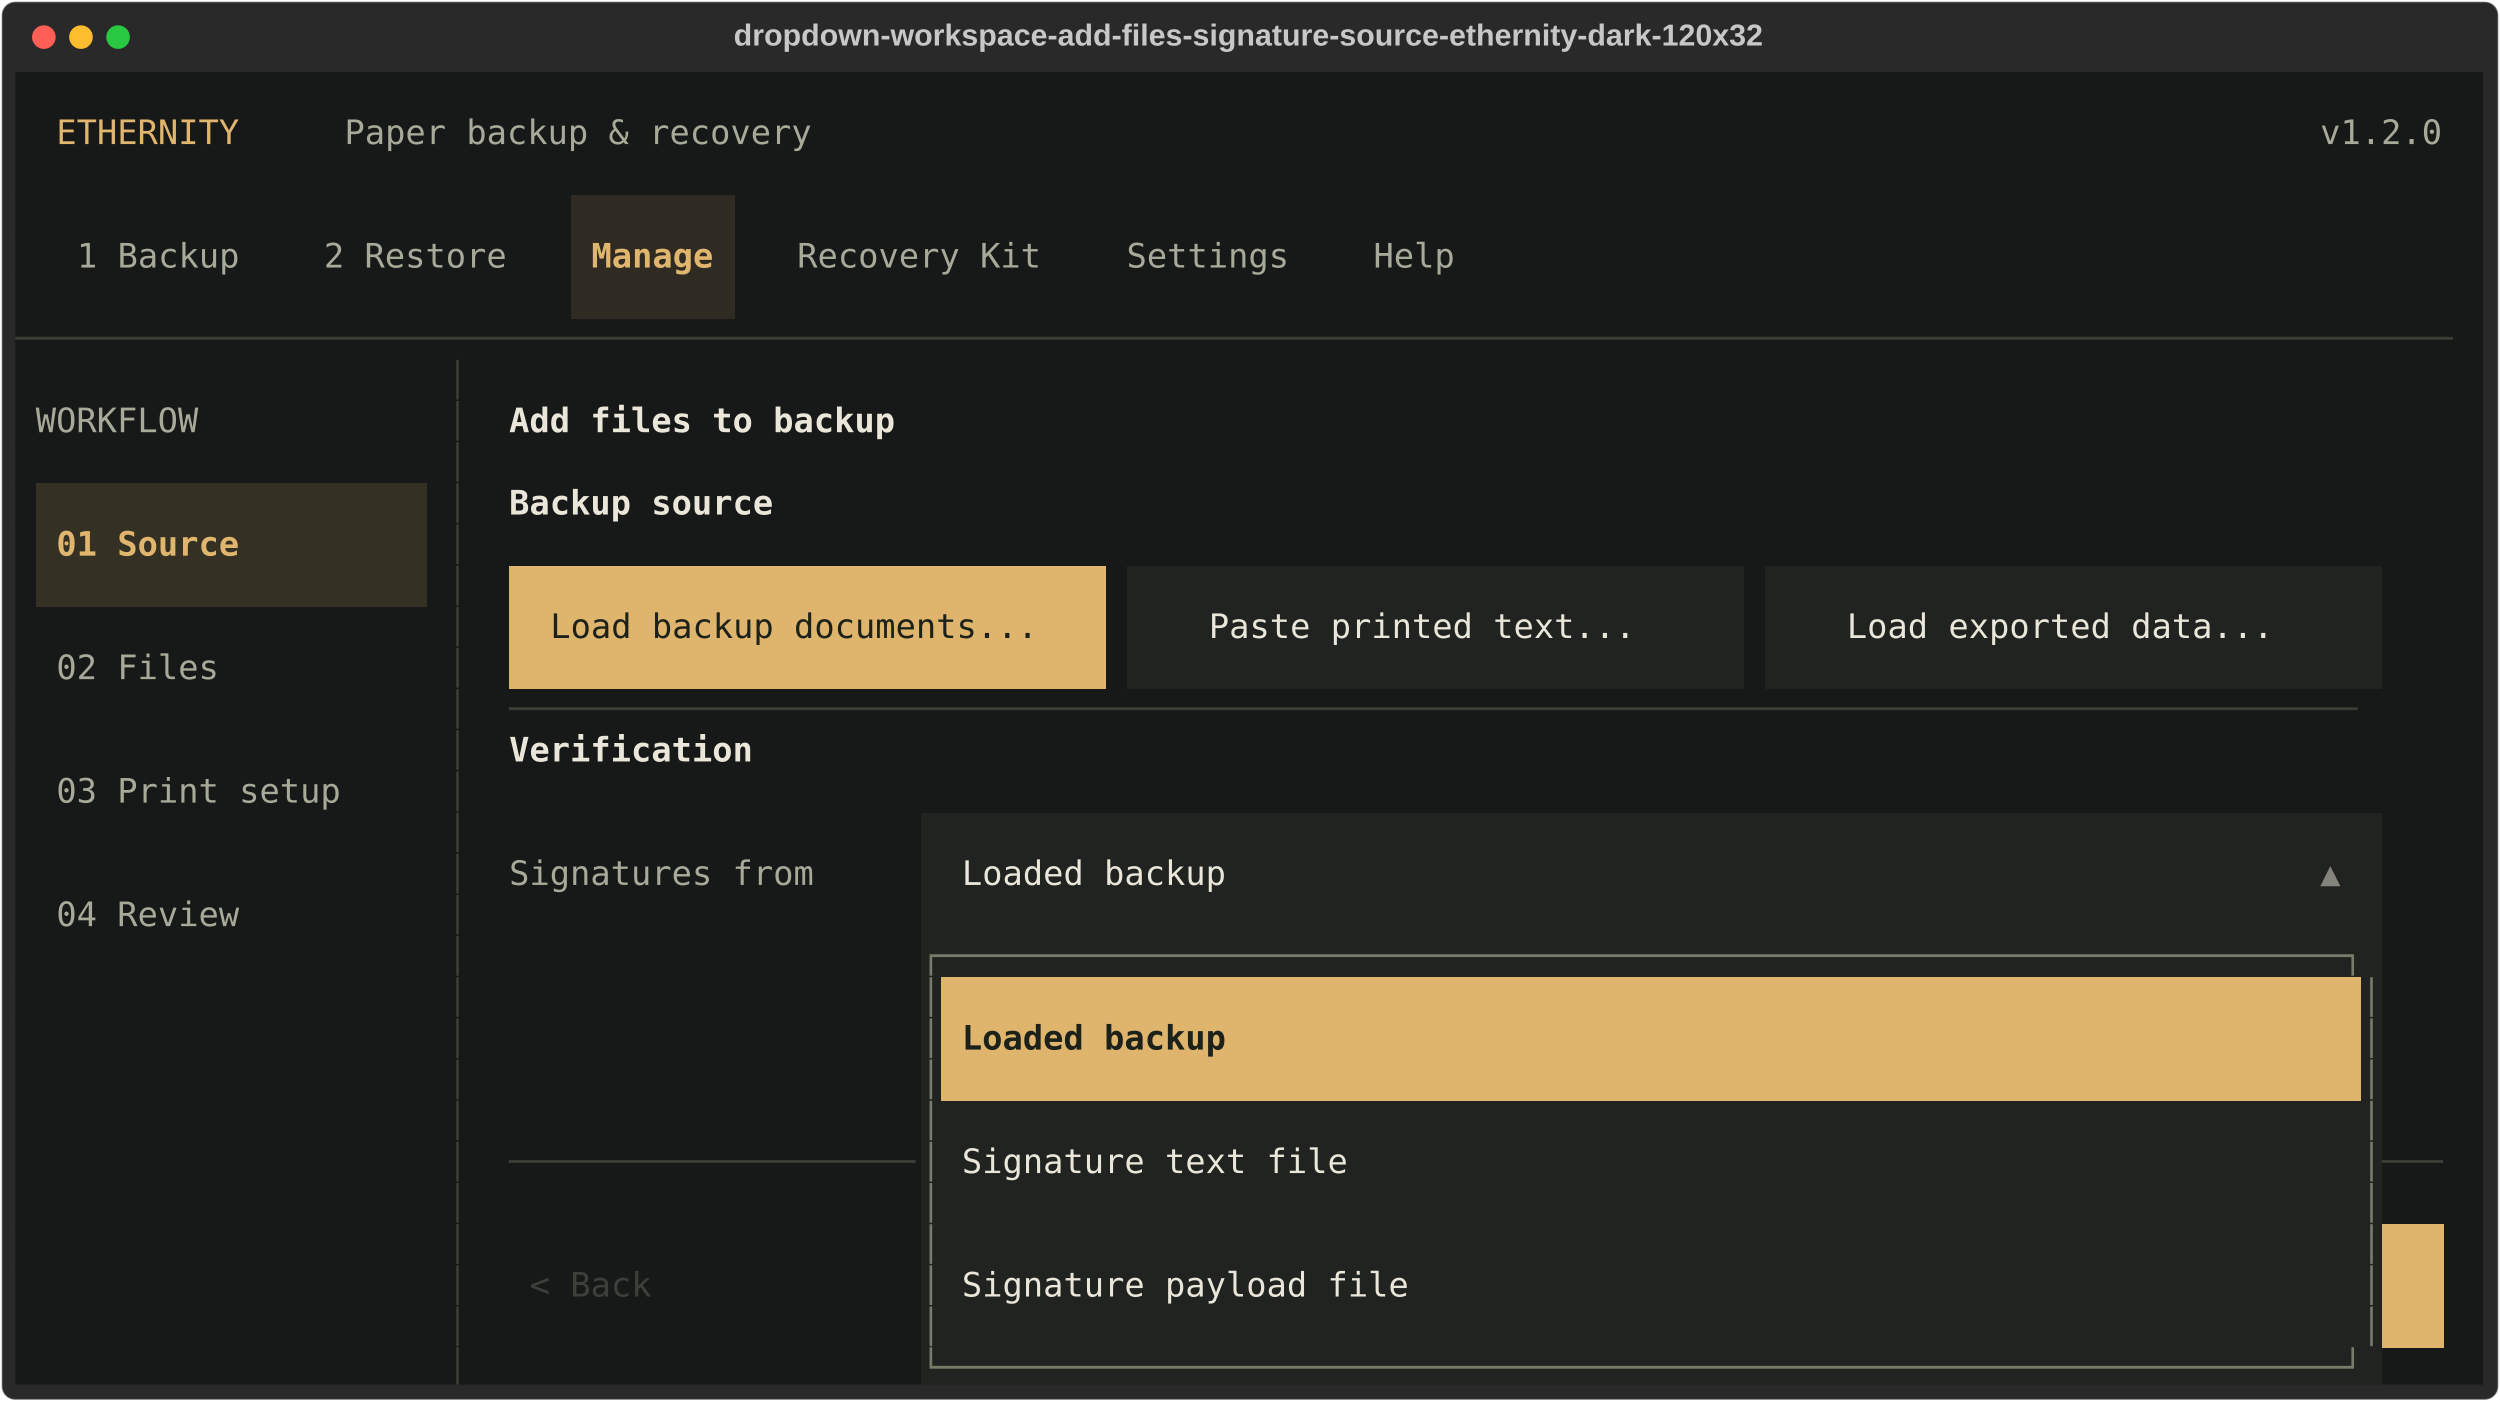
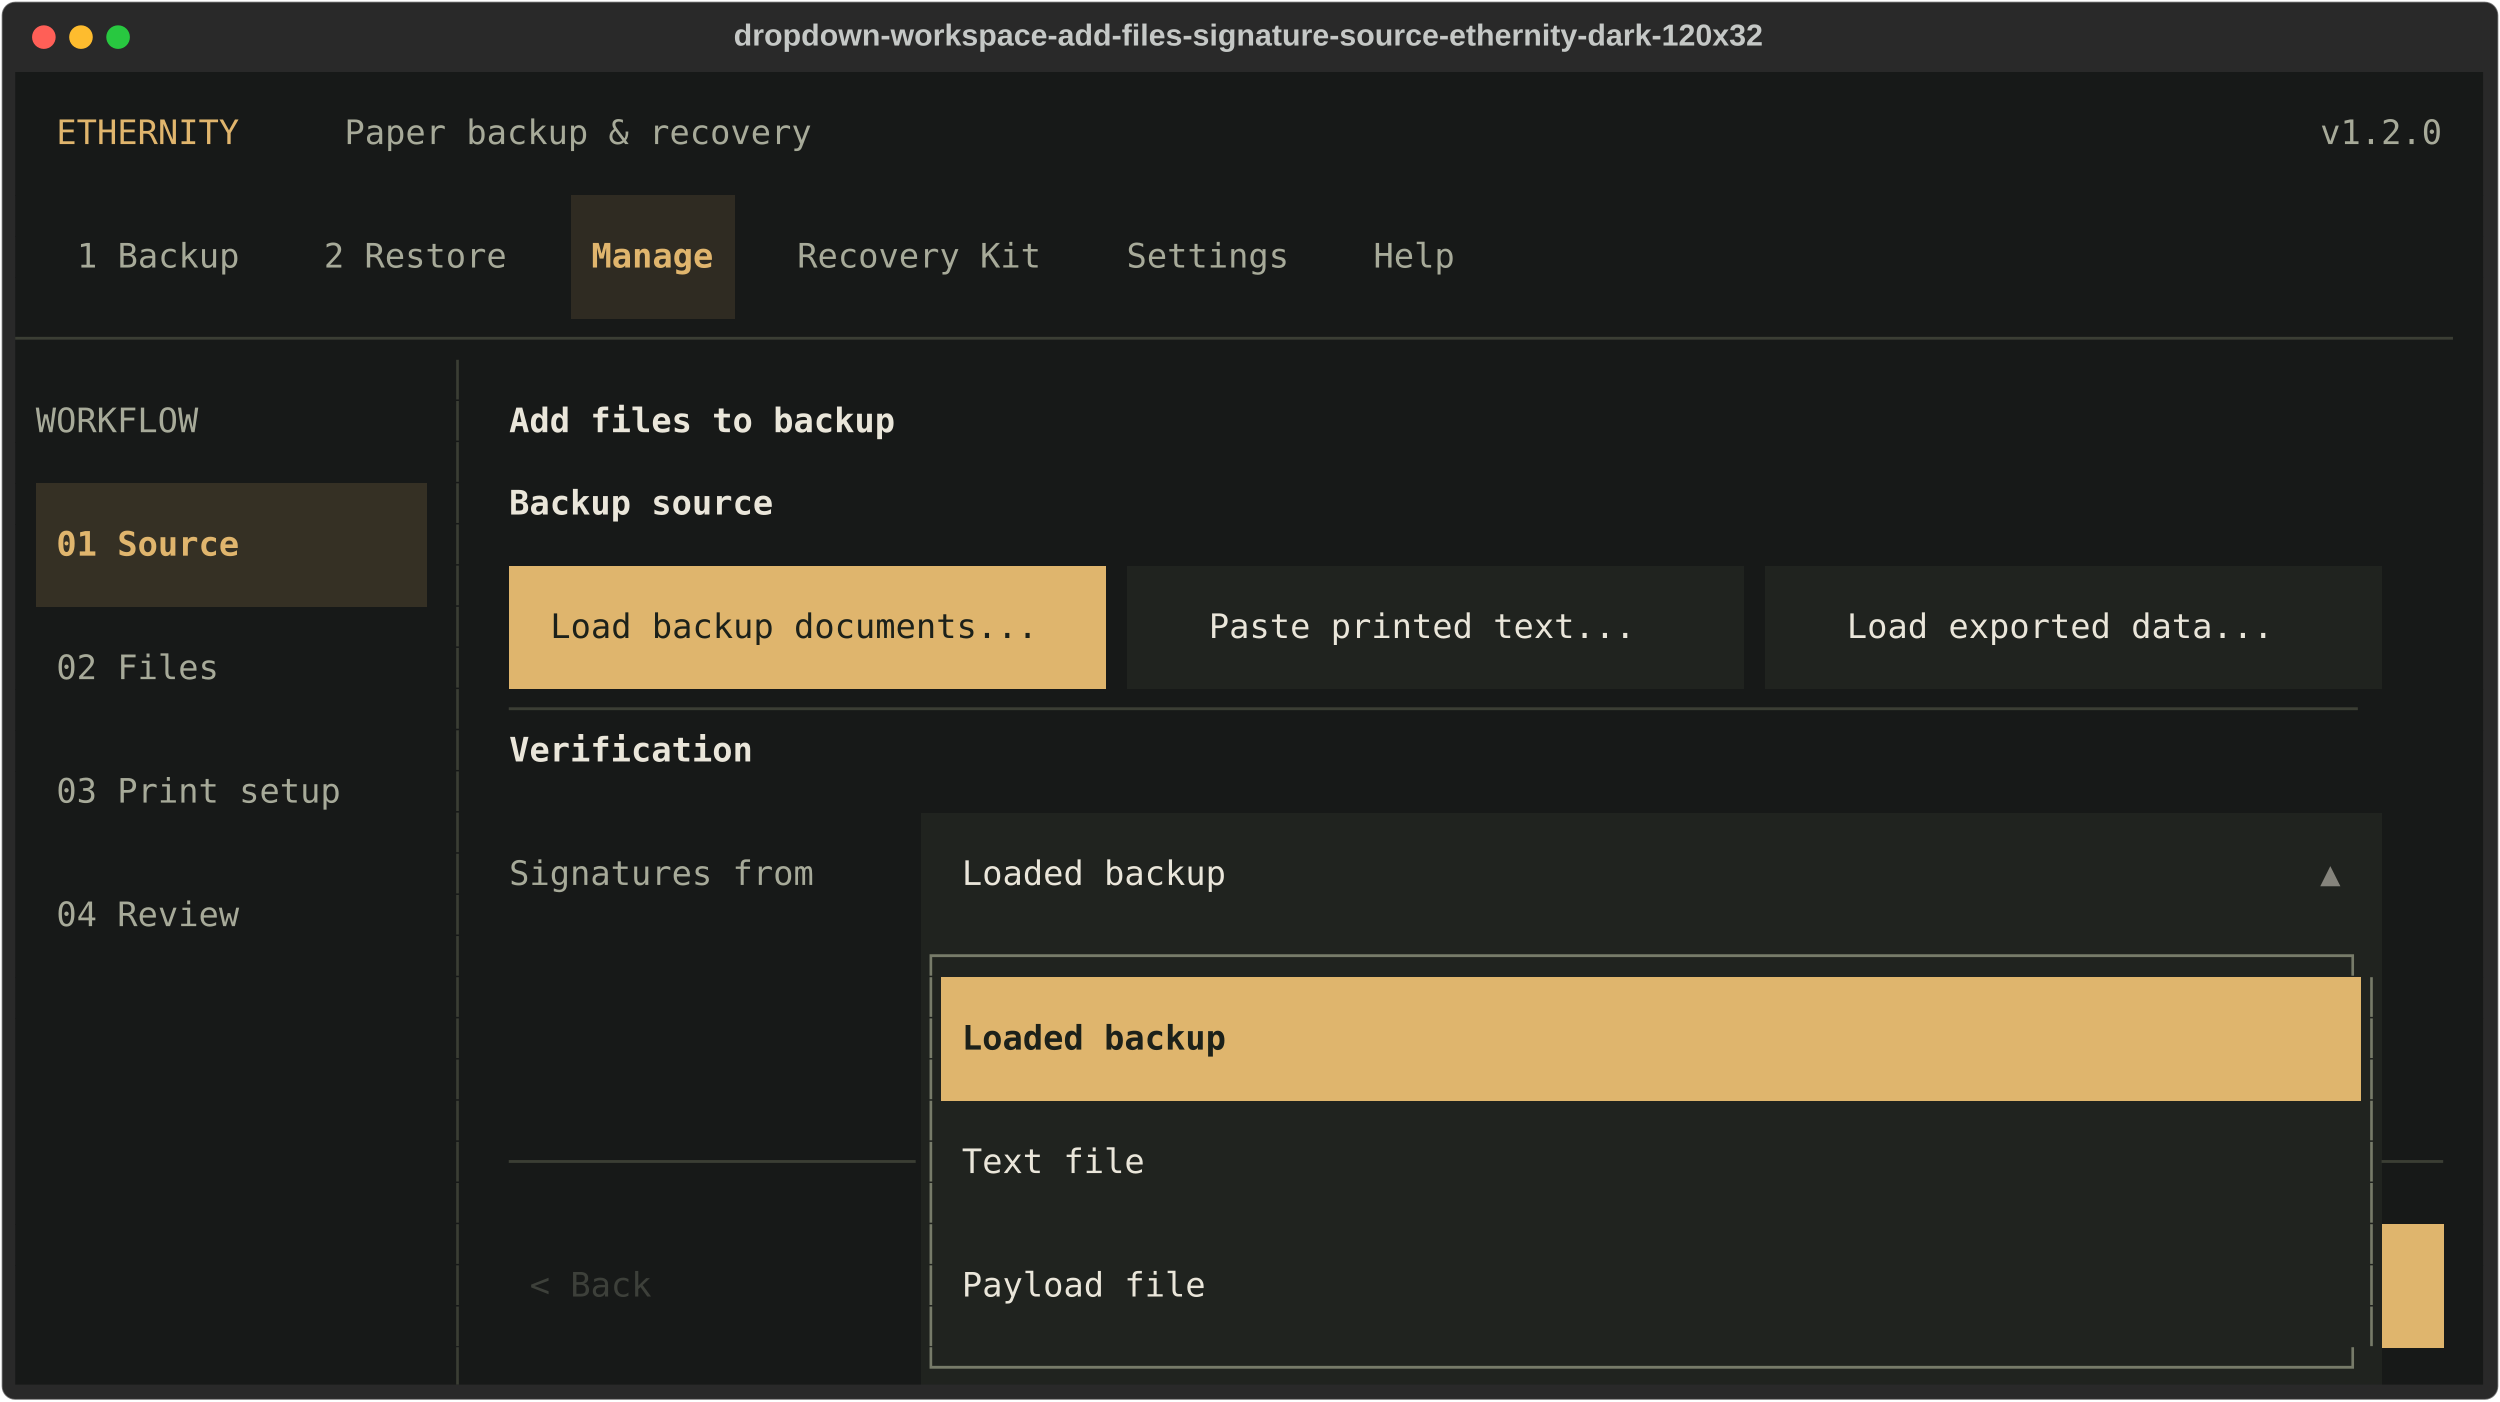
<svg xmlns="http://www.w3.org/2000/svg" class="rich-terminal" viewBox="0 0 1482 830.8">
  <style>

    @font-face {
        font-family: "Fira Code";
        src: local("FiraCode-Regular"),
                url("https://cdnjs.cloudflare.com/ajax/libs/firacode/6.2.0/woff2/FiraCode-Regular.woff2") format("woff2"),
                url("https://cdnjs.cloudflare.com/ajax/libs/firacode/6.2.0/woff/FiraCode-Regular.woff") format("woff");
        font-style: normal;
        font-weight: 400;
    }
    @font-face {
        font-family: "Fira Code";
        src: local("FiraCode-Bold"),
                url("https://cdnjs.cloudflare.com/ajax/libs/firacode/6.2.0/woff2/FiraCode-Bold.woff2") format("woff2"),
                url("https://cdnjs.cloudflare.com/ajax/libs/firacode/6.2.0/woff/FiraCode-Bold.woff") format("woff");
        font-style: bold;
        font-weight: 700;
    }

    .terminal-matrix {
        font-family: Fira Code, monospace;
        font-size: 20px;
        line-height: 24.4px;
        font-variant-east-asian: full-width;
    }

    .terminal-title {
        font-size: 18px;
        font-weight: bold;
        font-family: arial;
    }

    .terminal-r1 { fill: #c5c8c6 }
.terminal-r2 { fill: #e0b56d }
.terminal-r3 { fill: #a7aa99 }
.terminal-r4 { fill: #e0b56d;font-weight: bold }
.terminal-r5 { fill: #3b3e34 }
.terminal-r6 { fill: #eae6da;font-weight: bold }
.terminal-r7 { fill: #1c211a }
.terminal-r8 { fill: #eae6da }
.terminal-r9 { fill: #85847c }
.terminal-r10 { fill: #777b69 }
.terminal-r11 { fill: #1c211a;font-weight: bold }
.terminal-r12 { fill: #3d403a }
    </style>
  <defs>
    <clipPath id="terminal-clip-terminal">
      <rect x="0" y="0" width="1463.0" height="779.8" />
    </clipPath>
    <clipPath id="terminal-line-0">
      <rect x="0" y="1.5" width="1464" height="24.65" />
    </clipPath>
    <clipPath id="terminal-line-1">
      <rect x="0" y="25.9" width="1464" height="24.65" />
    </clipPath>
    <clipPath id="terminal-line-2">
      <rect x="0" y="50.3" width="1464" height="24.65" />
    </clipPath>
    <clipPath id="terminal-line-3">
      <rect x="0" y="74.7" width="1464" height="24.65" />
    </clipPath>
    <clipPath id="terminal-line-4">
      <rect x="0" y="99.1" width="1464" height="24.65" />
    </clipPath>
    <clipPath id="terminal-line-5">
      <rect x="0" y="123.5" width="1464" height="24.65" />
    </clipPath>
    <clipPath id="terminal-line-6">
      <rect x="0" y="147.9" width="1464" height="24.65" />
    </clipPath>
    <clipPath id="terminal-line-7">
      <rect x="0" y="172.3" width="1464" height="24.65" />
    </clipPath>
    <clipPath id="terminal-line-8">
      <rect x="0" y="196.7" width="1464" height="24.65" />
    </clipPath>
    <clipPath id="terminal-line-9">
      <rect x="0" y="221.1" width="1464" height="24.65" />
    </clipPath>
    <clipPath id="terminal-line-10">
      <rect x="0" y="245.5" width="1464" height="24.65" />
    </clipPath>
    <clipPath id="terminal-line-11">
      <rect x="0" y="269.9" width="1464" height="24.65" />
    </clipPath>
    <clipPath id="terminal-line-12">
      <rect x="0" y="294.3" width="1464" height="24.65" />
    </clipPath>
    <clipPath id="terminal-line-13">
      <rect x="0" y="318.7" width="1464" height="24.65" />
    </clipPath>
    <clipPath id="terminal-line-14">
      <rect x="0" y="343.1" width="1464" height="24.65" />
    </clipPath>
    <clipPath id="terminal-line-15">
      <rect x="0" y="367.5" width="1464" height="24.65" />
    </clipPath>
    <clipPath id="terminal-line-16">
      <rect x="0" y="391.9" width="1464" height="24.65" />
    </clipPath>
    <clipPath id="terminal-line-17">
      <rect x="0" y="416.3" width="1464" height="24.65" />
    </clipPath>
    <clipPath id="terminal-line-18">
      <rect x="0" y="440.7" width="1464" height="24.65" />
    </clipPath>
    <clipPath id="terminal-line-19">
      <rect x="0" y="465.1" width="1464" height="24.65" />
    </clipPath>
    <clipPath id="terminal-line-20">
      <rect x="0" y="489.5" width="1464" height="24.65" />
    </clipPath>
    <clipPath id="terminal-line-21">
      <rect x="0" y="513.9" width="1464" height="24.65" />
    </clipPath>
    <clipPath id="terminal-line-22">
      <rect x="0" y="538.3" width="1464" height="24.65" />
    </clipPath>
    <clipPath id="terminal-line-23">
      <rect x="0" y="562.7" width="1464" height="24.65" />
    </clipPath>
    <clipPath id="terminal-line-24">
      <rect x="0" y="587.1" width="1464" height="24.65" />
    </clipPath>
    <clipPath id="terminal-line-25">
      <rect x="0" y="611.5" width="1464" height="24.65" />
    </clipPath>
    <clipPath id="terminal-line-26">
      <rect x="0" y="635.9" width="1464" height="24.65" />
    </clipPath>
    <clipPath id="terminal-line-27">
      <rect x="0" y="660.3" width="1464" height="24.65" />
    </clipPath>
    <clipPath id="terminal-line-28">
      <rect x="0" y="684.7" width="1464" height="24.65" />
    </clipPath>
    <clipPath id="terminal-line-29">
      <rect x="0" y="709.1" width="1464" height="24.65" />
    </clipPath>
    <clipPath id="terminal-line-30">
      <rect x="0" y="733.5" width="1464" height="24.65" />
    </clipPath>
  </defs>
  <rect fill="#292929" stroke="rgba(255,255,255,0.35)" stroke-width="1" x="1" y="1" width="1480" height="828.8" rx="8" />
  <text class="terminal-title" fill="#c5c8c6" text-anchor="middle" x="740" y="27">dropdown-workspace-add-files-signature-source-ethernity-dark-120x32</text>
  <g transform="translate(26,22)">
    <circle cx="0" cy="0" r="7" fill="#ff5f57" />
    <circle cx="22" cy="0" r="7" fill="#febc2e" />
    <circle cx="44" cy="0" r="7" fill="#28c840" />
  </g>
  <g transform="translate(9, 41)" clip-path="url(#terminal-clip-terminal)">
    <rect fill="#171918" x="0" y="1.5" width="1464" height="24.65" shape-rendering="crispEdges" />
    <rect fill="#171918" x="0" y="25.9" width="24.4" height="24.65" shape-rendering="crispEdges" />
    <rect fill="#171918" x="24.4" y="25.9" width="109.8" height="24.65" shape-rendering="crispEdges" />
    <rect fill="#171918" x="134.2" y="25.9" width="61" height="24.65" shape-rendering="crispEdges" />
    <rect fill="#171918" x="195.2" y="25.9" width="280.6" height="24.65" shape-rendering="crispEdges" />
    <rect fill="#171918" x="475.8" y="25.9" width="890.6" height="24.65" shape-rendering="crispEdges" />
    <rect fill="#171918" x="1366.4" y="25.9" width="73.2" height="24.65" shape-rendering="crispEdges" />
    <rect fill="#171918" x="1439.6" y="25.9" width="24.4" height="24.65" shape-rendering="crispEdges" />
    <rect fill="#171918" x="0" y="50.3" width="1464" height="24.65" shape-rendering="crispEdges" />
    <rect fill="#171918" x="0" y="74.7" width="24.4" height="24.65" shape-rendering="crispEdges" />
    <rect fill="#171918" x="24.4" y="74.7" width="122" height="24.65" shape-rendering="crispEdges" />
    <rect fill="#171918" x="146.4" y="74.7" width="24.4" height="24.65" shape-rendering="crispEdges" />
    <rect fill="#171918" x="170.8" y="74.7" width="134.2" height="24.65" shape-rendering="crispEdges" />
    <rect fill="#171918" x="305" y="74.7" width="24.4" height="24.65" shape-rendering="crispEdges" />
    <rect fill="#2f2b22" x="329.4" y="74.7" width="97.6" height="24.65" shape-rendering="crispEdges" />
    <rect fill="#171918" x="427" y="74.7" width="24.4" height="24.65" shape-rendering="crispEdges" />
    <rect fill="#171918" x="451.4" y="74.7" width="170.8" height="24.65" shape-rendering="crispEdges" />
    <rect fill="#171918" x="622.2" y="74.7" width="24.4" height="24.65" shape-rendering="crispEdges" />
    <rect fill="#171918" x="646.6" y="74.7" width="122" height="24.65" shape-rendering="crispEdges" />
    <rect fill="#171918" x="768.6" y="74.7" width="24.4" height="24.65" shape-rendering="crispEdges" />
    <rect fill="#171918" x="793" y="74.7" width="73.2" height="24.65" shape-rendering="crispEdges" />
    <rect fill="#171918" x="866.2" y="74.7" width="597.8" height="24.65" shape-rendering="crispEdges" />
    <rect fill="#171918" x="0" y="99.1" width="36.6" height="24.65" shape-rendering="crispEdges" />
    <rect fill="#171918" x="36.6" y="99.1" width="97.6" height="24.65" shape-rendering="crispEdges" />
    <rect fill="#171918" x="134.2" y="99.1" width="48.8" height="24.65" shape-rendering="crispEdges" />
    <rect fill="#171918" x="183" y="99.1" width="109.8" height="24.65" shape-rendering="crispEdges" />
    <rect fill="#171918" x="292.8" y="99.1" width="36.6" height="24.65" shape-rendering="crispEdges" />
    <rect fill="#2f2b22" x="329.4" y="99.1" width="12.2" height="24.65" shape-rendering="crispEdges" />
    <rect fill="#2f2b22" x="341.6" y="99.1" width="73.2" height="24.65" shape-rendering="crispEdges" />
    <rect fill="#2f2b22" x="414.8" y="99.1" width="12.2" height="24.65" shape-rendering="crispEdges" />
    <rect fill="#171918" x="427" y="99.1" width="36.6" height="24.65" shape-rendering="crispEdges" />
    <rect fill="#171918" x="463.6" y="99.1" width="146.4" height="24.65" shape-rendering="crispEdges" />
    <rect fill="#171918" x="610" y="99.1" width="48.8" height="24.65" shape-rendering="crispEdges" />
    <rect fill="#171918" x="658.8" y="99.1" width="97.6" height="24.65" shape-rendering="crispEdges" />
    <rect fill="#171918" x="756.4" y="99.1" width="48.8" height="24.65" shape-rendering="crispEdges" />
    <rect fill="#171918" x="805.2" y="99.1" width="48.8" height="24.65" shape-rendering="crispEdges" />
    <rect fill="#171918" x="854" y="99.1" width="610" height="24.65" shape-rendering="crispEdges" />
    <rect fill="#171918" x="0" y="123.5" width="24.4" height="24.65" shape-rendering="crispEdges" />
    <rect fill="#171918" x="24.4" y="123.5" width="122" height="24.65" shape-rendering="crispEdges" />
    <rect fill="#171918" x="146.4" y="123.5" width="24.4" height="24.65" shape-rendering="crispEdges" />
    <rect fill="#171918" x="170.8" y="123.5" width="134.2" height="24.65" shape-rendering="crispEdges" />
    <rect fill="#171918" x="305" y="123.5" width="24.4" height="24.65" shape-rendering="crispEdges" />
    <rect fill="#2f2b22" x="329.4" y="123.5" width="97.6" height="24.65" shape-rendering="crispEdges" />
    <rect fill="#171918" x="427" y="123.5" width="24.4" height="24.65" shape-rendering="crispEdges" />
    <rect fill="#171918" x="451.4" y="123.5" width="170.8" height="24.65" shape-rendering="crispEdges" />
    <rect fill="#171918" x="622.2" y="123.5" width="24.4" height="24.65" shape-rendering="crispEdges" />
    <rect fill="#171918" x="646.6" y="123.5" width="122" height="24.65" shape-rendering="crispEdges" />
    <rect fill="#171918" x="768.6" y="123.5" width="24.4" height="24.65" shape-rendering="crispEdges" />
    <rect fill="#171918" x="793" y="123.5" width="73.2" height="24.65" shape-rendering="crispEdges" />
    <rect fill="#171918" x="866.2" y="123.5" width="597.8" height="24.65" shape-rendering="crispEdges" />
    <rect fill="#171918" x="0" y="147.9" width="1464" height="24.65" shape-rendering="crispEdges" />
    <rect fill="#171918" x="0" y="172.3" width="256.2" height="24.65" shape-rendering="crispEdges" />
    <rect fill="#171918" x="256.2" y="172.3" width="12.2" height="24.65" shape-rendering="crispEdges" />
    <rect fill="#171918" x="268.4" y="172.3" width="1195.6" height="24.65" shape-rendering="crispEdges" />
    <rect fill="#171918" x="0" y="196.7" width="12.2" height="24.65" shape-rendering="crispEdges" />
    <rect fill="#171918" x="12.2" y="196.7" width="97.6" height="24.65" shape-rendering="crispEdges" />
    <rect fill="#171918" x="109.8" y="196.7" width="146.4" height="24.65" shape-rendering="crispEdges" />
    <rect fill="#171918" x="256.2" y="196.7" width="12.2" height="24.65" shape-rendering="crispEdges" />
    <rect fill="#171918" x="268.4" y="196.7" width="24.4" height="24.65" shape-rendering="crispEdges" />
    <rect fill="#171918" x="292.8" y="196.7" width="231.8" height="24.65" shape-rendering="crispEdges" />
    <rect fill="#171918" x="524.6" y="196.7" width="939.4" height="24.65" shape-rendering="crispEdges" />
    <rect fill="#171918" x="0" y="221.1" width="256.2" height="24.65" shape-rendering="crispEdges" />
    <rect fill="#171918" x="256.2" y="221.1" width="12.2" height="24.65" shape-rendering="crispEdges" />
    <rect fill="#171918" x="268.4" y="221.1" width="1195.6" height="24.65" shape-rendering="crispEdges" />
    <rect fill="#171918" x="0" y="245.5" width="12.2" height="24.65" shape-rendering="crispEdges" />
    <rect fill="#353024" x="12.2" y="245.5" width="12.2" height="24.65" shape-rendering="crispEdges" />
    <rect fill="#353024" x="24.4" y="245.5" width="207.4" height="24.65" shape-rendering="crispEdges" />
    <rect fill="#353024" x="231.8" y="245.5" width="12.2" height="24.65" shape-rendering="crispEdges" />
    <rect fill="#171918" x="244" y="245.5" width="12.2" height="24.65" shape-rendering="crispEdges" />
    <rect fill="#171918" x="256.2" y="245.5" width="12.2" height="24.65" shape-rendering="crispEdges" />
    <rect fill="#171918" x="268.4" y="245.5" width="24.4" height="24.65" shape-rendering="crispEdges" />
    <rect fill="#171918" x="292.8" y="245.5" width="158.6" height="24.65" shape-rendering="crispEdges" />
    <rect fill="#171918" x="451.4" y="245.5" width="1012.6" height="24.65" shape-rendering="crispEdges" />
    <rect fill="#171918" x="0" y="269.9" width="12.2" height="24.65" shape-rendering="crispEdges" />
    <rect fill="#353024" x="12.2" y="269.9" width="12.2" height="24.65" shape-rendering="crispEdges" />
    <rect fill="#353024" x="24.4" y="269.9" width="109.8" height="24.65" shape-rendering="crispEdges" />
    <rect fill="#353024" x="134.2" y="269.9" width="97.6" height="24.65" shape-rendering="crispEdges" />
    <rect fill="#353024" x="231.8" y="269.9" width="12.2" height="24.65" shape-rendering="crispEdges" />
    <rect fill="#171918" x="244" y="269.9" width="12.2" height="24.65" shape-rendering="crispEdges" />
    <rect fill="#171918" x="256.2" y="269.9" width="12.2" height="24.65" shape-rendering="crispEdges" />
    <rect fill="#171918" x="268.4" y="269.9" width="1195.6" height="24.65" shape-rendering="crispEdges" />
    <rect fill="#171918" x="0" y="294.3" width="12.2" height="24.65" shape-rendering="crispEdges" />
    <rect fill="#353024" x="12.2" y="294.3" width="12.2" height="24.65" shape-rendering="crispEdges" />
    <rect fill="#353024" x="24.4" y="294.3" width="207.4" height="24.65" shape-rendering="crispEdges" />
    <rect fill="#353024" x="231.8" y="294.3" width="12.2" height="24.65" shape-rendering="crispEdges" />
    <rect fill="#171918" x="244" y="294.3" width="12.2" height="24.65" shape-rendering="crispEdges" />
    <rect fill="#171918" x="256.2" y="294.3" width="12.2" height="24.65" shape-rendering="crispEdges" />
    <rect fill="#171918" x="268.4" y="294.3" width="24.4" height="24.65" shape-rendering="crispEdges" />
    <rect fill="#dfb56d" x="292.8" y="294.3" width="12.2" height="24.65" shape-rendering="crispEdges" />
    <rect fill="#dfb56d" x="305" y="294.3" width="329.4" height="24.65" shape-rendering="crispEdges" />
    <rect fill="#dfb56d" x="634.4" y="294.3" width="12.2" height="24.65" shape-rendering="crispEdges" />
    <rect fill="#171918" x="646.6" y="294.3" width="12.2" height="24.65" shape-rendering="crispEdges" />
    <rect fill="#20231f" x="658.8" y="294.3" width="12.2" height="24.65" shape-rendering="crispEdges" />
    <rect fill="#20231f" x="671" y="294.3" width="341.6" height="24.65" shape-rendering="crispEdges" />
    <rect fill="#20231f" x="1012.6" y="294.3" width="12.2" height="24.65" shape-rendering="crispEdges" />
    <rect fill="#171918" x="1024.8" y="294.3" width="12.2" height="24.65" shape-rendering="crispEdges" />
    <rect fill="#20231f" x="1037" y="294.3" width="12.2" height="24.65" shape-rendering="crispEdges" />
    <rect fill="#20231f" x="1049.2" y="294.3" width="341.6" height="24.65" shape-rendering="crispEdges" />
    <rect fill="#20231f" x="1390.8" y="294.3" width="12.2" height="24.65" shape-rendering="crispEdges" />
    <rect fill="#171918" x="1403" y="294.3" width="61" height="24.65" shape-rendering="crispEdges" />
    <rect fill="#171918" x="0" y="318.7" width="24.4" height="24.65" shape-rendering="crispEdges" />
    <rect fill="#171918" x="24.4" y="318.7" width="207.4" height="24.65" shape-rendering="crispEdges" />
    <rect fill="#171918" x="231.8" y="318.7" width="24.4" height="24.65" shape-rendering="crispEdges" />
    <rect fill="#171918" x="256.2" y="318.7" width="12.2" height="24.65" shape-rendering="crispEdges" />
    <rect fill="#171918" x="268.4" y="318.7" width="24.4" height="24.65" shape-rendering="crispEdges" />
    <rect fill="#dfb56d" x="292.8" y="318.7" width="24.4" height="24.65" shape-rendering="crispEdges" />
    <rect fill="#dfb56d" x="317.2" y="318.7" width="292.8" height="24.65" shape-rendering="crispEdges" />
    <rect fill="#dfb56d" x="610" y="318.7" width="36.6" height="24.65" shape-rendering="crispEdges" />
    <rect fill="#171918" x="646.6" y="318.7" width="12.2" height="24.65" shape-rendering="crispEdges" />
    <rect fill="#20231f" x="658.8" y="318.7" width="48.8" height="24.65" shape-rendering="crispEdges" />
    <rect fill="#20231f" x="707.6" y="318.7" width="256.2" height="24.65" shape-rendering="crispEdges" />
    <rect fill="#20231f" x="963.8" y="318.7" width="61" height="24.65" shape-rendering="crispEdges" />
    <rect fill="#171918" x="1024.8" y="318.7" width="12.2" height="24.65" shape-rendering="crispEdges" />
    <rect fill="#20231f" x="1037" y="318.7" width="48.8" height="24.65" shape-rendering="crispEdges" />
    <rect fill="#20231f" x="1085.8" y="318.7" width="256.2" height="24.65" shape-rendering="crispEdges" />
    <rect fill="#20231f" x="1342" y="318.7" width="61" height="24.65" shape-rendering="crispEdges" />
    <rect fill="#171918" x="1403" y="318.7" width="61" height="24.65" shape-rendering="crispEdges" />
    <rect fill="#171918" x="0" y="343.1" width="24.4" height="24.65" shape-rendering="crispEdges" />
    <rect fill="#171918" x="24.4" y="343.1" width="97.6" height="24.65" shape-rendering="crispEdges" />
    <rect fill="#171918" x="122" y="343.1" width="109.8" height="24.65" shape-rendering="crispEdges" />
    <rect fill="#171918" x="231.8" y="343.1" width="24.4" height="24.65" shape-rendering="crispEdges" />
    <rect fill="#171918" x="256.2" y="343.1" width="12.2" height="24.65" shape-rendering="crispEdges" />
    <rect fill="#171918" x="268.4" y="343.1" width="24.4" height="24.65" shape-rendering="crispEdges" />
    <rect fill="#dfb56d" x="292.8" y="343.1" width="12.2" height="24.65" shape-rendering="crispEdges" />
    <rect fill="#dfb56d" x="305" y="343.1" width="329.4" height="24.65" shape-rendering="crispEdges" />
    <rect fill="#dfb56d" x="634.4" y="343.1" width="12.2" height="24.65" shape-rendering="crispEdges" />
    <rect fill="#171918" x="646.6" y="343.1" width="12.2" height="24.65" shape-rendering="crispEdges" />
    <rect fill="#20231f" x="658.8" y="343.1" width="12.2" height="24.65" shape-rendering="crispEdges" />
    <rect fill="#20231f" x="671" y="343.1" width="341.6" height="24.65" shape-rendering="crispEdges" />
    <rect fill="#20231f" x="1012.6" y="343.1" width="12.2" height="24.65" shape-rendering="crispEdges" />
    <rect fill="#171918" x="1024.8" y="343.1" width="12.2" height="24.65" shape-rendering="crispEdges" />
    <rect fill="#20231f" x="1037" y="343.1" width="12.2" height="24.65" shape-rendering="crispEdges" />
    <rect fill="#20231f" x="1049.2" y="343.1" width="341.6" height="24.65" shape-rendering="crispEdges" />
    <rect fill="#20231f" x="1390.8" y="343.1" width="12.2" height="24.65" shape-rendering="crispEdges" />
    <rect fill="#171918" x="1403" y="343.1" width="61" height="24.65" shape-rendering="crispEdges" />
    <rect fill="#171918" x="0" y="367.5" width="24.4" height="24.65" shape-rendering="crispEdges" />
    <rect fill="#171918" x="24.4" y="367.5" width="207.4" height="24.65" shape-rendering="crispEdges" />
    <rect fill="#171918" x="231.8" y="367.5" width="24.4" height="24.65" shape-rendering="crispEdges" />
    <rect fill="#171918" x="256.2" y="367.5" width="12.2" height="24.65" shape-rendering="crispEdges" />
    <rect fill="#171918" x="268.4" y="367.5" width="24.4" height="24.65" shape-rendering="crispEdges" />
    <rect fill="#171918" x="292.8" y="367.5" width="1110.2" height="24.65" shape-rendering="crispEdges" />
    <rect fill="#171918" x="1403" y="367.5" width="61" height="24.65" shape-rendering="crispEdges" />
    <rect fill="#171918" x="0" y="391.9" width="24.4" height="24.65" shape-rendering="crispEdges" />
    <rect fill="#171918" x="24.4" y="391.9" width="207.4" height="24.65" shape-rendering="crispEdges" />
    <rect fill="#171918" x="231.8" y="391.9" width="24.4" height="24.65" shape-rendering="crispEdges" />
    <rect fill="#171918" x="256.2" y="391.9" width="12.2" height="24.65" shape-rendering="crispEdges" />
    <rect fill="#171918" x="268.4" y="391.9" width="24.4" height="24.65" shape-rendering="crispEdges" />
    <rect fill="#171918" x="292.8" y="391.9" width="146.4" height="24.65" shape-rendering="crispEdges" />
    <rect fill="#171918" x="439.2" y="391.9" width="1024.8" height="24.65" shape-rendering="crispEdges" />
    <rect fill="#171918" x="0" y="416.3" width="24.4" height="24.65" shape-rendering="crispEdges" />
    <rect fill="#171918" x="24.4" y="416.3" width="170.8" height="24.65" shape-rendering="crispEdges" />
    <rect fill="#171918" x="195.2" y="416.3" width="36.6" height="24.65" shape-rendering="crispEdges" />
    <rect fill="#171918" x="231.8" y="416.3" width="24.4" height="24.65" shape-rendering="crispEdges" />
    <rect fill="#171918" x="256.2" y="416.3" width="12.2" height="24.65" shape-rendering="crispEdges" />
    <rect fill="#171918" x="268.4" y="416.3" width="1195.6" height="24.65" shape-rendering="crispEdges" />
    <rect fill="#171918" x="0" y="440.7" width="24.4" height="24.65" shape-rendering="crispEdges" />
    <rect fill="#171918" x="24.4" y="440.7" width="207.4" height="24.65" shape-rendering="crispEdges" />
    <rect fill="#171918" x="231.8" y="440.7" width="24.4" height="24.65" shape-rendering="crispEdges" />
    <rect fill="#171918" x="256.2" y="440.7" width="12.2" height="24.65" shape-rendering="crispEdges" />
    <rect fill="#171918" x="268.4" y="440.7" width="24.4" height="24.65" shape-rendering="crispEdges" />
    <rect fill="#171918" x="292.8" y="440.7" width="219.6" height="24.65" shape-rendering="crispEdges" />
    <rect fill="#171918" x="512.4" y="440.7" width="24.4" height="24.65" shape-rendering="crispEdges" />
    <rect fill="#20231f" x="536.8" y="440.7" width="866.2" height="24.65" shape-rendering="crispEdges" />
    <rect fill="#171918" x="1403" y="440.7" width="61" height="24.65" shape-rendering="crispEdges" />
    <rect fill="#171918" x="0" y="465.1" width="24.4" height="24.65" shape-rendering="crispEdges" />
    <rect fill="#171918" x="24.4" y="465.1" width="207.4" height="24.65" shape-rendering="crispEdges" />
    <rect fill="#171918" x="231.8" y="465.1" width="24.4" height="24.65" shape-rendering="crispEdges" />
    <rect fill="#171918" x="256.2" y="465.1" width="12.2" height="24.65" shape-rendering="crispEdges" />
    <rect fill="#171918" x="268.4" y="465.1" width="24.4" height="24.65" shape-rendering="crispEdges" />
    <rect fill="#171918" x="292.8" y="465.1" width="183" height="24.65" shape-rendering="crispEdges" />
    <rect fill="#171918" x="475.8" y="465.1" width="36.6" height="24.65" shape-rendering="crispEdges" />
    <rect fill="#171918" x="512.4" y="465.1" width="24.4" height="24.65" shape-rendering="crispEdges" />
    <rect fill="#20231f" x="536.8" y="465.1" width="24.4" height="24.65" shape-rendering="crispEdges" />
    <rect fill="#20231f" x="561.2" y="465.1" width="158.6" height="24.65" shape-rendering="crispEdges" />
    <rect fill="#20231f" x="719.8" y="465.1" width="646.6" height="24.65" shape-rendering="crispEdges" />
    <rect fill="#20231f" x="1366.4" y="465.1" width="12.2" height="24.65" shape-rendering="crispEdges" />
    <rect fill="#20231f" x="1378.6" y="465.1" width="24.4" height="24.65" shape-rendering="crispEdges" />
    <rect fill="#171918" x="1403" y="465.1" width="61" height="24.65" shape-rendering="crispEdges" />
    <rect fill="#171918" x="0" y="489.5" width="24.4" height="24.65" shape-rendering="crispEdges" />
    <rect fill="#171918" x="24.4" y="489.5" width="109.8" height="24.65" shape-rendering="crispEdges" />
    <rect fill="#171918" x="134.2" y="489.5" width="97.6" height="24.65" shape-rendering="crispEdges" />
    <rect fill="#171918" x="231.8" y="489.5" width="24.4" height="24.65" shape-rendering="crispEdges" />
    <rect fill="#171918" x="256.2" y="489.5" width="12.2" height="24.65" shape-rendering="crispEdges" />
    <rect fill="#171918" x="268.4" y="489.5" width="24.4" height="24.65" shape-rendering="crispEdges" />
    <rect fill="#171918" x="292.8" y="489.5" width="219.6" height="24.65" shape-rendering="crispEdges" />
    <rect fill="#171918" x="512.4" y="489.5" width="24.4" height="24.65" shape-rendering="crispEdges" />
    <rect fill="#20231f" x="536.8" y="489.5" width="866.2" height="24.65" shape-rendering="crispEdges" />
    <rect fill="#171918" x="1403" y="489.5" width="61" height="24.65" shape-rendering="crispEdges" />
    <rect fill="#171918" x="0" y="513.9" width="24.4" height="24.65" shape-rendering="crispEdges" />
    <rect fill="#171918" x="24.4" y="513.9" width="207.4" height="24.65" shape-rendering="crispEdges" />
    <rect fill="#171918" x="231.8" y="513.9" width="24.4" height="24.65" shape-rendering="crispEdges" />
    <rect fill="#171918" x="256.2" y="513.9" width="12.2" height="24.65" shape-rendering="crispEdges" />
    <rect fill="#171918" x="268.4" y="513.9" width="268.4" height="24.65" shape-rendering="crispEdges" />
    <rect fill="#20231f" x="536.8" y="513.9" width="866.2" height="24.65" shape-rendering="crispEdges" />
    <rect fill="#171918" x="1403" y="513.9" width="61" height="24.65" shape-rendering="crispEdges" />
    <rect fill="#171918" x="0" y="538.3" width="256.2" height="24.65" shape-rendering="crispEdges" />
    <rect fill="#171918" x="256.2" y="538.3" width="12.2" height="24.65" shape-rendering="crispEdges" />
    <rect fill="#171918" x="268.4" y="538.3" width="268.4" height="24.65" shape-rendering="crispEdges" />
    <rect fill="#20231f" x="536.8" y="538.3" width="12.2" height="24.65" shape-rendering="crispEdges" />
    <rect fill="#dfb56d" x="549" y="538.3" width="841.8" height="24.65" shape-rendering="crispEdges" />
    <rect fill="#20231f" x="1390.8" y="538.3" width="12.2" height="24.65" shape-rendering="crispEdges" />
    <rect fill="#171918" x="1403" y="538.3" width="61" height="24.65" shape-rendering="crispEdges" />
    <rect fill="#171918" x="0" y="562.7" width="256.2" height="24.65" shape-rendering="crispEdges" />
    <rect fill="#171918" x="256.2" y="562.7" width="12.2" height="24.65" shape-rendering="crispEdges" />
    <rect fill="#171918" x="268.4" y="562.7" width="268.4" height="24.65" shape-rendering="crispEdges" />
    <rect fill="#20231f" x="536.8" y="562.7" width="12.2" height="24.65" shape-rendering="crispEdges" />
    <rect fill="#dfb56d" x="549" y="562.7" width="12.2" height="24.65" shape-rendering="crispEdges" />
    <rect fill="#dfb56d" x="561.2" y="562.7" width="158.6" height="24.65" shape-rendering="crispEdges" />
    <rect fill="#dfb56d" x="719.8" y="562.7" width="671" height="24.65" shape-rendering="crispEdges" />
    <rect fill="#20231f" x="1390.8" y="562.7" width="12.2" height="24.65" shape-rendering="crispEdges" />
    <rect fill="#171918" x="1403" y="562.7" width="61" height="24.65" shape-rendering="crispEdges" />
    <rect fill="#171918" x="0" y="587.1" width="256.2" height="24.65" shape-rendering="crispEdges" />
    <rect fill="#171918" x="256.2" y="587.1" width="12.2" height="24.65" shape-rendering="crispEdges" />
    <rect fill="#171918" x="268.4" y="587.1" width="268.4" height="24.65" shape-rendering="crispEdges" />
    <rect fill="#20231f" x="536.8" y="587.1" width="12.2" height="24.65" shape-rendering="crispEdges" />
    <rect fill="#dfb56d" x="549" y="587.1" width="841.8" height="24.65" shape-rendering="crispEdges" />
    <rect fill="#20231f" x="1390.8" y="587.1" width="12.2" height="24.65" shape-rendering="crispEdges" />
    <rect fill="#171918" x="1403" y="587.1" width="61" height="24.65" shape-rendering="crispEdges" />
    <rect fill="#171918" x="0" y="611.5" width="256.2" height="24.65" shape-rendering="crispEdges" />
    <rect fill="#171918" x="256.2" y="611.5" width="12.2" height="24.65" shape-rendering="crispEdges" />
    <rect fill="#171918" x="268.4" y="611.5" width="268.4" height="24.65" shape-rendering="crispEdges" />
    <rect fill="#20231f" x="536.8" y="611.5" width="12.2" height="24.65" shape-rendering="crispEdges" />
    <rect fill="#20231f" x="549" y="611.5" width="841.8" height="24.65" shape-rendering="crispEdges" />
    <rect fill="#20231f" x="1390.8" y="611.5" width="12.2" height="24.65" shape-rendering="crispEdges" />
    <rect fill="#171918" x="1403" y="611.5" width="61" height="24.65" shape-rendering="crispEdges" />
    <rect fill="#171918" x="0" y="635.9" width="256.2" height="24.65" shape-rendering="crispEdges" />
    <rect fill="#171918" x="256.2" y="635.9" width="12.2" height="24.65" shape-rendering="crispEdges" />
    <rect fill="#171918" x="268.4" y="635.9" width="24.4" height="24.65" shape-rendering="crispEdges" />
    <rect fill="#171918" x="292.8" y="635.9" width="244" height="24.65" shape-rendering="crispEdges" />
    <rect fill="#20231f" x="536.8" y="635.9" width="12.2" height="24.65" shape-rendering="crispEdges" />
    <rect fill="#20231f" x="549" y="635.9" width="12.2" height="24.65" shape-rendering="crispEdges" />
-     <rect fill="#20231f" x="561.2" y="635.9" width="231.8" height="24.65" shape-rendering="crispEdges" />
-     <rect fill="#20231f" x="793" y="635.9" width="597.8" height="24.65" shape-rendering="crispEdges" />
+     <rect fill="#20231f" x="561.2" y="635.9" width="109.8" height="24.65" shape-rendering="crispEdges" />
+     <rect fill="#20231f" x="671" y="635.9" width="719.8" height="24.65" shape-rendering="crispEdges" />
    <rect fill="#20231f" x="1390.8" y="635.9" width="12.2" height="24.65" shape-rendering="crispEdges" />
    <rect fill="#171918" x="1403" y="635.9" width="36.6" height="24.65" shape-rendering="crispEdges" />
    <rect fill="#171918" x="1439.6" y="635.9" width="24.4" height="24.65" shape-rendering="crispEdges" />
    <rect fill="#171918" x="0" y="660.3" width="256.2" height="24.65" shape-rendering="crispEdges" />
    <rect fill="#171918" x="256.2" y="660.3" width="12.2" height="24.65" shape-rendering="crispEdges" />
    <rect fill="#171918" x="268.4" y="660.3" width="268.4" height="24.65" shape-rendering="crispEdges" />
    <rect fill="#20231f" x="536.8" y="660.3" width="12.2" height="24.65" shape-rendering="crispEdges" />
    <rect fill="#20231f" x="549" y="660.3" width="841.8" height="24.65" shape-rendering="crispEdges" />
    <rect fill="#20231f" x="1390.8" y="660.3" width="12.2" height="24.65" shape-rendering="crispEdges" />
    <rect fill="#171918" x="1403" y="660.3" width="61" height="24.65" shape-rendering="crispEdges" />
    <rect fill="#171918" x="0" y="684.7" width="256.2" height="24.65" shape-rendering="crispEdges" />
    <rect fill="#171918" x="256.2" y="684.7" width="12.2" height="24.65" shape-rendering="crispEdges" />
    <rect fill="#171918" x="268.4" y="684.7" width="24.4" height="24.65" shape-rendering="crispEdges" />
    <rect fill="#171918" x="292.8" y="684.7" width="97.6" height="24.65" shape-rendering="crispEdges" />
    <rect fill="#171918" x="390.4" y="684.7" width="146.4" height="24.65" shape-rendering="crispEdges" />
    <rect fill="#20231f" x="536.8" y="684.7" width="12.2" height="24.65" shape-rendering="crispEdges" />
    <rect fill="#20231f" x="549" y="684.7" width="841.8" height="24.65" shape-rendering="crispEdges" />
    <rect fill="#20231f" x="1390.8" y="684.7" width="12.2" height="24.65" shape-rendering="crispEdges" />
    <rect fill="#dfb56d" x="1403" y="684.7" width="36.6" height="24.65" shape-rendering="crispEdges" />
    <rect fill="#171918" x="1439.6" y="684.7" width="24.4" height="24.65" shape-rendering="crispEdges" />
    <rect fill="#171918" x="0" y="709.1" width="256.2" height="24.65" shape-rendering="crispEdges" />
    <rect fill="#171918" x="256.2" y="709.1" width="12.2" height="24.65" shape-rendering="crispEdges" />
    <rect fill="#171918" x="268.4" y="709.1" width="36.6" height="24.65" shape-rendering="crispEdges" />
    <rect fill="#171918" x="305" y="709.1" width="73.2" height="24.65" shape-rendering="crispEdges" />
    <rect fill="#171918" x="378.2" y="709.1" width="158.6" height="24.65" shape-rendering="crispEdges" />
    <rect fill="#20231f" x="536.8" y="709.1" width="12.2" height="24.65" shape-rendering="crispEdges" />
    <rect fill="#20231f" x="549" y="709.1" width="12.2" height="24.65" shape-rendering="crispEdges" />
-     <rect fill="#20231f" x="561.2" y="709.1" width="268.4" height="24.65" shape-rendering="crispEdges" />
-     <rect fill="#20231f" x="829.6" y="709.1" width="561.2" height="24.65" shape-rendering="crispEdges" />
+     <rect fill="#20231f" x="561.2" y="709.1" width="146.4" height="24.65" shape-rendering="crispEdges" />
+     <rect fill="#20231f" x="707.6" y="709.1" width="683.2" height="24.65" shape-rendering="crispEdges" />
    <rect fill="#20231f" x="1390.8" y="709.1" width="12.2" height="24.65" shape-rendering="crispEdges" />
    <rect fill="#dfb56d" x="1403" y="709.1" width="36.6" height="24.65" shape-rendering="crispEdges" />
    <rect fill="#171918" x="1439.6" y="709.1" width="24.4" height="24.65" shape-rendering="crispEdges" />
    <rect fill="#171918" x="0" y="733.5" width="256.2" height="24.65" shape-rendering="crispEdges" />
    <rect fill="#171918" x="256.2" y="733.5" width="12.2" height="24.65" shape-rendering="crispEdges" />
    <rect fill="#171918" x="268.4" y="733.5" width="24.4" height="24.65" shape-rendering="crispEdges" />
    <rect fill="#171918" x="292.8" y="733.5" width="97.6" height="24.65" shape-rendering="crispEdges" />
    <rect fill="#171918" x="390.4" y="733.5" width="146.4" height="24.65" shape-rendering="crispEdges" />
    <rect fill="#20231f" x="536.8" y="733.5" width="12.2" height="24.65" shape-rendering="crispEdges" />
    <rect fill="#20231f" x="549" y="733.5" width="841.8" height="24.65" shape-rendering="crispEdges" />
    <rect fill="#20231f" x="1390.8" y="733.5" width="12.2" height="24.65" shape-rendering="crispEdges" />
    <rect fill="#dfb56d" x="1403" y="733.5" width="36.6" height="24.65" shape-rendering="crispEdges" />
    <rect fill="#171918" x="1439.6" y="733.5" width="24.4" height="24.65" shape-rendering="crispEdges" />
    <rect fill="#171918" x="0" y="757.9" width="256.2" height="24.65" shape-rendering="crispEdges" />
    <rect fill="#171918" x="256.2" y="757.9" width="12.2" height="24.65" shape-rendering="crispEdges" />
    <rect fill="#171918" x="268.4" y="757.9" width="268.4" height="24.65" shape-rendering="crispEdges" />
    <rect fill="#20231f" x="536.8" y="757.9" width="866.2" height="24.65" shape-rendering="crispEdges" />
    <rect fill="#171918" x="1403" y="757.9" width="61" height="24.65" shape-rendering="crispEdges" />
    <g class="terminal-matrix">
      <text class="terminal-r1" x="1464" y="20" textLength="12.2" clip-path="url(#terminal-line-0)">
</text>
      <text class="terminal-r2" x="24.4" y="44.4" textLength="109.8" clip-path="url(#terminal-line-1)">ETHERNITY</text>
      <text class="terminal-r3" x="195.2" y="44.4" textLength="280.6" clip-path="url(#terminal-line-1)">Paper backup &amp; recovery</text>
      <text class="terminal-r3" x="1366.4" y="44.4" textLength="73.2" clip-path="url(#terminal-line-1)">v1.2.0</text>
      <text class="terminal-r1" x="1464" y="44.4" textLength="12.2" clip-path="url(#terminal-line-1)">
</text>
      <text class="terminal-r1" x="1464" y="68.8" textLength="12.2" clip-path="url(#terminal-line-2)">
</text>
      <text class="terminal-r1" x="1464" y="93.2" textLength="12.2" clip-path="url(#terminal-line-3)">
</text>
      <text class="terminal-r3" x="36.6" y="117.6" textLength="97.6" clip-path="url(#terminal-line-4)">1 Backup</text>
      <text class="terminal-r3" x="183" y="117.6" textLength="109.8" clip-path="url(#terminal-line-4)">2 Restore</text>
      <text class="terminal-r4" x="341.6" y="117.6" textLength="73.2" clip-path="url(#terminal-line-4)">Manage</text>
      <text class="terminal-r3" x="463.6" y="117.6" textLength="146.4" clip-path="url(#terminal-line-4)">Recovery Kit</text>
      <text class="terminal-r3" x="658.8" y="117.6" textLength="97.6" clip-path="url(#terminal-line-4)">Settings</text>
      <text class="terminal-r3" x="805.2" y="117.6" textLength="48.8" clip-path="url(#terminal-line-4)">Help</text>
      <text class="terminal-r1" x="1464" y="117.6" textLength="12.2" clip-path="url(#terminal-line-4)">
</text>
      <text class="terminal-r1" x="1464" y="142" textLength="12.2" clip-path="url(#terminal-line-5)">
</text>
      <text class="terminal-r5" x="0" y="166.4" textLength="1464" clip-path="url(#terminal-line-6)">────────────────────────────────────────────────────────────────────────────────────────────────────────────────────────</text>
      <text class="terminal-r1" x="1464" y="166.4" textLength="12.2" clip-path="url(#terminal-line-6)">
</text>
      <text class="terminal-r5" x="256.2" y="190.8" textLength="12.2" clip-path="url(#terminal-line-7)">│</text>
      <text class="terminal-r1" x="1464" y="190.8" textLength="12.2" clip-path="url(#terminal-line-7)">
</text>
      <text class="terminal-r3" x="12.2" y="215.2" textLength="97.6" clip-path="url(#terminal-line-8)">WORKFLOW</text>
      <text class="terminal-r5" x="256.2" y="215.2" textLength="12.2" clip-path="url(#terminal-line-8)">│</text>
      <text class="terminal-r6" x="292.8" y="215.2" textLength="231.8" clip-path="url(#terminal-line-8)">Add files to backup</text>
      <text class="terminal-r1" x="1464" y="215.2" textLength="12.2" clip-path="url(#terminal-line-8)">
</text>
      <text class="terminal-r5" x="256.2" y="239.6" textLength="12.2" clip-path="url(#terminal-line-9)">│</text>
      <text class="terminal-r1" x="1464" y="239.6" textLength="12.2" clip-path="url(#terminal-line-9)">
</text>
      <text class="terminal-r5" x="256.2" y="264" textLength="12.2" clip-path="url(#terminal-line-10)">│</text>
      <text class="terminal-r6" x="292.8" y="264" textLength="158.6" clip-path="url(#terminal-line-10)">Backup source</text>
      <text class="terminal-r1" x="1464" y="264" textLength="12.2" clip-path="url(#terminal-line-10)">
</text>
      <text class="terminal-r4" x="24.4" y="288.4" textLength="109.8" clip-path="url(#terminal-line-11)">01 Source</text>
      <text class="terminal-r5" x="256.2" y="288.4" textLength="12.2" clip-path="url(#terminal-line-11)">│</text>
      <text class="terminal-r1" x="1464" y="288.4" textLength="12.2" clip-path="url(#terminal-line-11)">
</text>
      <text class="terminal-r5" x="256.2" y="312.8" textLength="12.2" clip-path="url(#terminal-line-12)">│</text>
      <text class="terminal-r1" x="1464" y="312.8" textLength="12.2" clip-path="url(#terminal-line-12)">
</text>
      <text class="terminal-r5" x="256.2" y="337.2" textLength="12.2" clip-path="url(#terminal-line-13)">│</text>
      <text class="terminal-r7" x="317.2" y="337.2" textLength="292.8" clip-path="url(#terminal-line-13)">Load backup documents...</text>
      <text class="terminal-r8" x="707.6" y="337.2" textLength="256.2" clip-path="url(#terminal-line-13)">Paste printed text...</text>
      <text class="terminal-r8" x="1085.8" y="337.2" textLength="256.2" clip-path="url(#terminal-line-13)">Load exported data...</text>
      <text class="terminal-r1" x="1464" y="337.2" textLength="12.2" clip-path="url(#terminal-line-13)">
</text>
      <text class="terminal-r3" x="24.4" y="361.6" textLength="97.6" clip-path="url(#terminal-line-14)">02 Files</text>
      <text class="terminal-r5" x="256.2" y="361.6" textLength="12.2" clip-path="url(#terminal-line-14)">│</text>
      <text class="terminal-r1" x="1464" y="361.6" textLength="12.2" clip-path="url(#terminal-line-14)">
</text>
      <text class="terminal-r5" x="256.2" y="386" textLength="12.2" clip-path="url(#terminal-line-15)">│</text>
      <text class="terminal-r5" x="292.8" y="386" textLength="1110.2" clip-path="url(#terminal-line-15)">───────────────────────────────────────────────────────────────────────────────────────────</text>
      <text class="terminal-r1" x="1464" y="386" textLength="12.2" clip-path="url(#terminal-line-15)">
</text>
      <text class="terminal-r5" x="256.2" y="410.4" textLength="12.2" clip-path="url(#terminal-line-16)">│</text>
      <text class="terminal-r6" x="292.8" y="410.4" textLength="146.4" clip-path="url(#terminal-line-16)">Verification</text>
      <text class="terminal-r1" x="1464" y="410.4" textLength="12.2" clip-path="url(#terminal-line-16)">
</text>
      <text class="terminal-r3" x="24.4" y="434.8" textLength="170.8" clip-path="url(#terminal-line-17)">03 Print setup</text>
      <text class="terminal-r5" x="256.2" y="434.8" textLength="12.2" clip-path="url(#terminal-line-17)">│</text>
      <text class="terminal-r1" x="1464" y="434.8" textLength="12.2" clip-path="url(#terminal-line-17)">
</text>
      <text class="terminal-r5" x="256.2" y="459.2" textLength="12.2" clip-path="url(#terminal-line-18)">│</text>
      <text class="terminal-r1" x="1464" y="459.2" textLength="12.2" clip-path="url(#terminal-line-18)">
</text>
      <text class="terminal-r5" x="256.2" y="483.6" textLength="12.2" clip-path="url(#terminal-line-19)">│</text>
      <text class="terminal-r3" x="292.8" y="483.6" textLength="183" clip-path="url(#terminal-line-19)">Signatures from</text>
      <text class="terminal-r8" x="561.2" y="483.6" textLength="158.6" clip-path="url(#terminal-line-19)">Loaded backup</text>
      <text class="terminal-r9" x="1366.4" y="483.6" textLength="12.2" clip-path="url(#terminal-line-19)">▲</text>
      <text class="terminal-r1" x="1464" y="483.6" textLength="12.2" clip-path="url(#terminal-line-19)">
</text>
      <text class="terminal-r3" x="24.4" y="508" textLength="109.8" clip-path="url(#terminal-line-20)">04 Review</text>
      <text class="terminal-r5" x="256.2" y="508" textLength="12.2" clip-path="url(#terminal-line-20)">│</text>
      <text class="terminal-r1" x="1464" y="508" textLength="12.2" clip-path="url(#terminal-line-20)">
</text>
      <text class="terminal-r5" x="256.2" y="532.4" textLength="12.2" clip-path="url(#terminal-line-21)">│</text>
      <text class="terminal-r10" x="536.8" y="532.4" textLength="866.2" clip-path="url(#terminal-line-21)">┌─────────────────────────────────────────────────────────────────────┐</text>
      <text class="terminal-r1" x="1464" y="532.4" textLength="12.2" clip-path="url(#terminal-line-21)">
</text>
      <text class="terminal-r5" x="256.2" y="556.8" textLength="12.2" clip-path="url(#terminal-line-22)">│</text>
      <text class="terminal-r10" x="536.8" y="556.8" textLength="12.2" clip-path="url(#terminal-line-22)">│</text>
      <text class="terminal-r10" x="1390.8" y="556.8" textLength="12.2" clip-path="url(#terminal-line-22)">│</text>
      <text class="terminal-r1" x="1464" y="556.8" textLength="12.2" clip-path="url(#terminal-line-22)">
</text>
      <text class="terminal-r5" x="256.2" y="581.2" textLength="12.2" clip-path="url(#terminal-line-23)">│</text>
      <text class="terminal-r10" x="536.8" y="581.2" textLength="12.2" clip-path="url(#terminal-line-23)">│</text>
      <text class="terminal-r11" x="561.2" y="581.2" textLength="158.6" clip-path="url(#terminal-line-23)">Loaded backup</text>
      <text class="terminal-r10" x="1390.8" y="581.2" textLength="12.2" clip-path="url(#terminal-line-23)">│</text>
      <text class="terminal-r1" x="1464" y="581.2" textLength="12.2" clip-path="url(#terminal-line-23)">
</text>
      <text class="terminal-r5" x="256.2" y="605.6" textLength="12.2" clip-path="url(#terminal-line-24)">│</text>
      <text class="terminal-r10" x="536.8" y="605.6" textLength="12.2" clip-path="url(#terminal-line-24)">│</text>
      <text class="terminal-r10" x="1390.8" y="605.6" textLength="12.2" clip-path="url(#terminal-line-24)">│</text>
      <text class="terminal-r1" x="1464" y="605.6" textLength="12.2" clip-path="url(#terminal-line-24)">
</text>
      <text class="terminal-r5" x="256.2" y="630" textLength="12.2" clip-path="url(#terminal-line-25)">│</text>
      <text class="terminal-r10" x="536.8" y="630" textLength="12.2" clip-path="url(#terminal-line-25)">│</text>
      <text class="terminal-r10" x="1390.8" y="630" textLength="12.2" clip-path="url(#terminal-line-25)">│</text>
      <text class="terminal-r1" x="1464" y="630" textLength="12.2" clip-path="url(#terminal-line-25)">
</text>
      <text class="terminal-r5" x="256.2" y="654.4" textLength="12.2" clip-path="url(#terminal-line-26)">│</text>
      <text class="terminal-r5" x="292.8" y="654.4" textLength="244" clip-path="url(#terminal-line-26)">────────────────────</text>
      <text class="terminal-r10" x="536.8" y="654.4" textLength="12.2" clip-path="url(#terminal-line-26)">│</text>
-       <text class="terminal-r8" x="561.2" y="654.4" textLength="231.8" clip-path="url(#terminal-line-26)">Signature text file</text>
+       <text class="terminal-r8" x="561.2" y="654.4" textLength="109.8" clip-path="url(#terminal-line-26)">Text file</text>
      <text class="terminal-r10" x="1390.8" y="654.4" textLength="12.2" clip-path="url(#terminal-line-26)">│</text>
      <text class="terminal-r5" x="1403" y="654.4" textLength="36.6" clip-path="url(#terminal-line-26)">───</text>
      <text class="terminal-r1" x="1464" y="654.4" textLength="12.2" clip-path="url(#terminal-line-26)">
</text>
      <text class="terminal-r5" x="256.2" y="678.8" textLength="12.2" clip-path="url(#terminal-line-27)">│</text>
      <text class="terminal-r10" x="536.8" y="678.8" textLength="12.2" clip-path="url(#terminal-line-27)">│</text>
      <text class="terminal-r10" x="1390.8" y="678.8" textLength="12.2" clip-path="url(#terminal-line-27)">│</text>
      <text class="terminal-r1" x="1464" y="678.8" textLength="12.2" clip-path="url(#terminal-line-27)">
</text>
      <text class="terminal-r5" x="256.2" y="703.2" textLength="12.2" clip-path="url(#terminal-line-28)">│</text>
      <text class="terminal-r10" x="536.8" y="703.2" textLength="12.2" clip-path="url(#terminal-line-28)">│</text>
      <text class="terminal-r10" x="1390.8" y="703.2" textLength="12.2" clip-path="url(#terminal-line-28)">│</text>
      <text class="terminal-r1" x="1464" y="703.2" textLength="12.2" clip-path="url(#terminal-line-28)">
</text>
      <text class="terminal-r5" x="256.2" y="727.6" textLength="12.2" clip-path="url(#terminal-line-29)">│</text>
      <text class="terminal-r12" x="305" y="727.6" textLength="73.2" clip-path="url(#terminal-line-29)">&lt; Back</text>
      <text class="terminal-r10" x="536.8" y="727.6" textLength="12.2" clip-path="url(#terminal-line-29)">│</text>
-       <text class="terminal-r8" x="561.2" y="727.6" textLength="268.4" clip-path="url(#terminal-line-29)">Signature payload file</text>
+       <text class="terminal-r8" x="561.2" y="727.6" textLength="146.4" clip-path="url(#terminal-line-29)">Payload file</text>
      <text class="terminal-r10" x="1390.8" y="727.6" textLength="12.2" clip-path="url(#terminal-line-29)">│</text>
      <text class="terminal-r1" x="1464" y="727.6" textLength="12.2" clip-path="url(#terminal-line-29)">
</text>
      <text class="terminal-r5" x="256.2" y="752" textLength="12.2" clip-path="url(#terminal-line-30)">│</text>
      <text class="terminal-r10" x="536.8" y="752" textLength="12.2" clip-path="url(#terminal-line-30)">│</text>
      <text class="terminal-r10" x="1390.8" y="752" textLength="12.2" clip-path="url(#terminal-line-30)">│</text>
      <text class="terminal-r1" x="1464" y="752" textLength="12.2" clip-path="url(#terminal-line-30)">
</text>
      <text class="terminal-r5" x="256.2" y="776.4" textLength="12.2" clip-path="url(#terminal-line-31)">│</text>
      <text class="terminal-r10" x="536.8" y="776.4" textLength="866.2" clip-path="url(#terminal-line-31)">└─────────────────────────────────────────────────────────────────────┘</text>
    </g>
  </g>
</svg>
